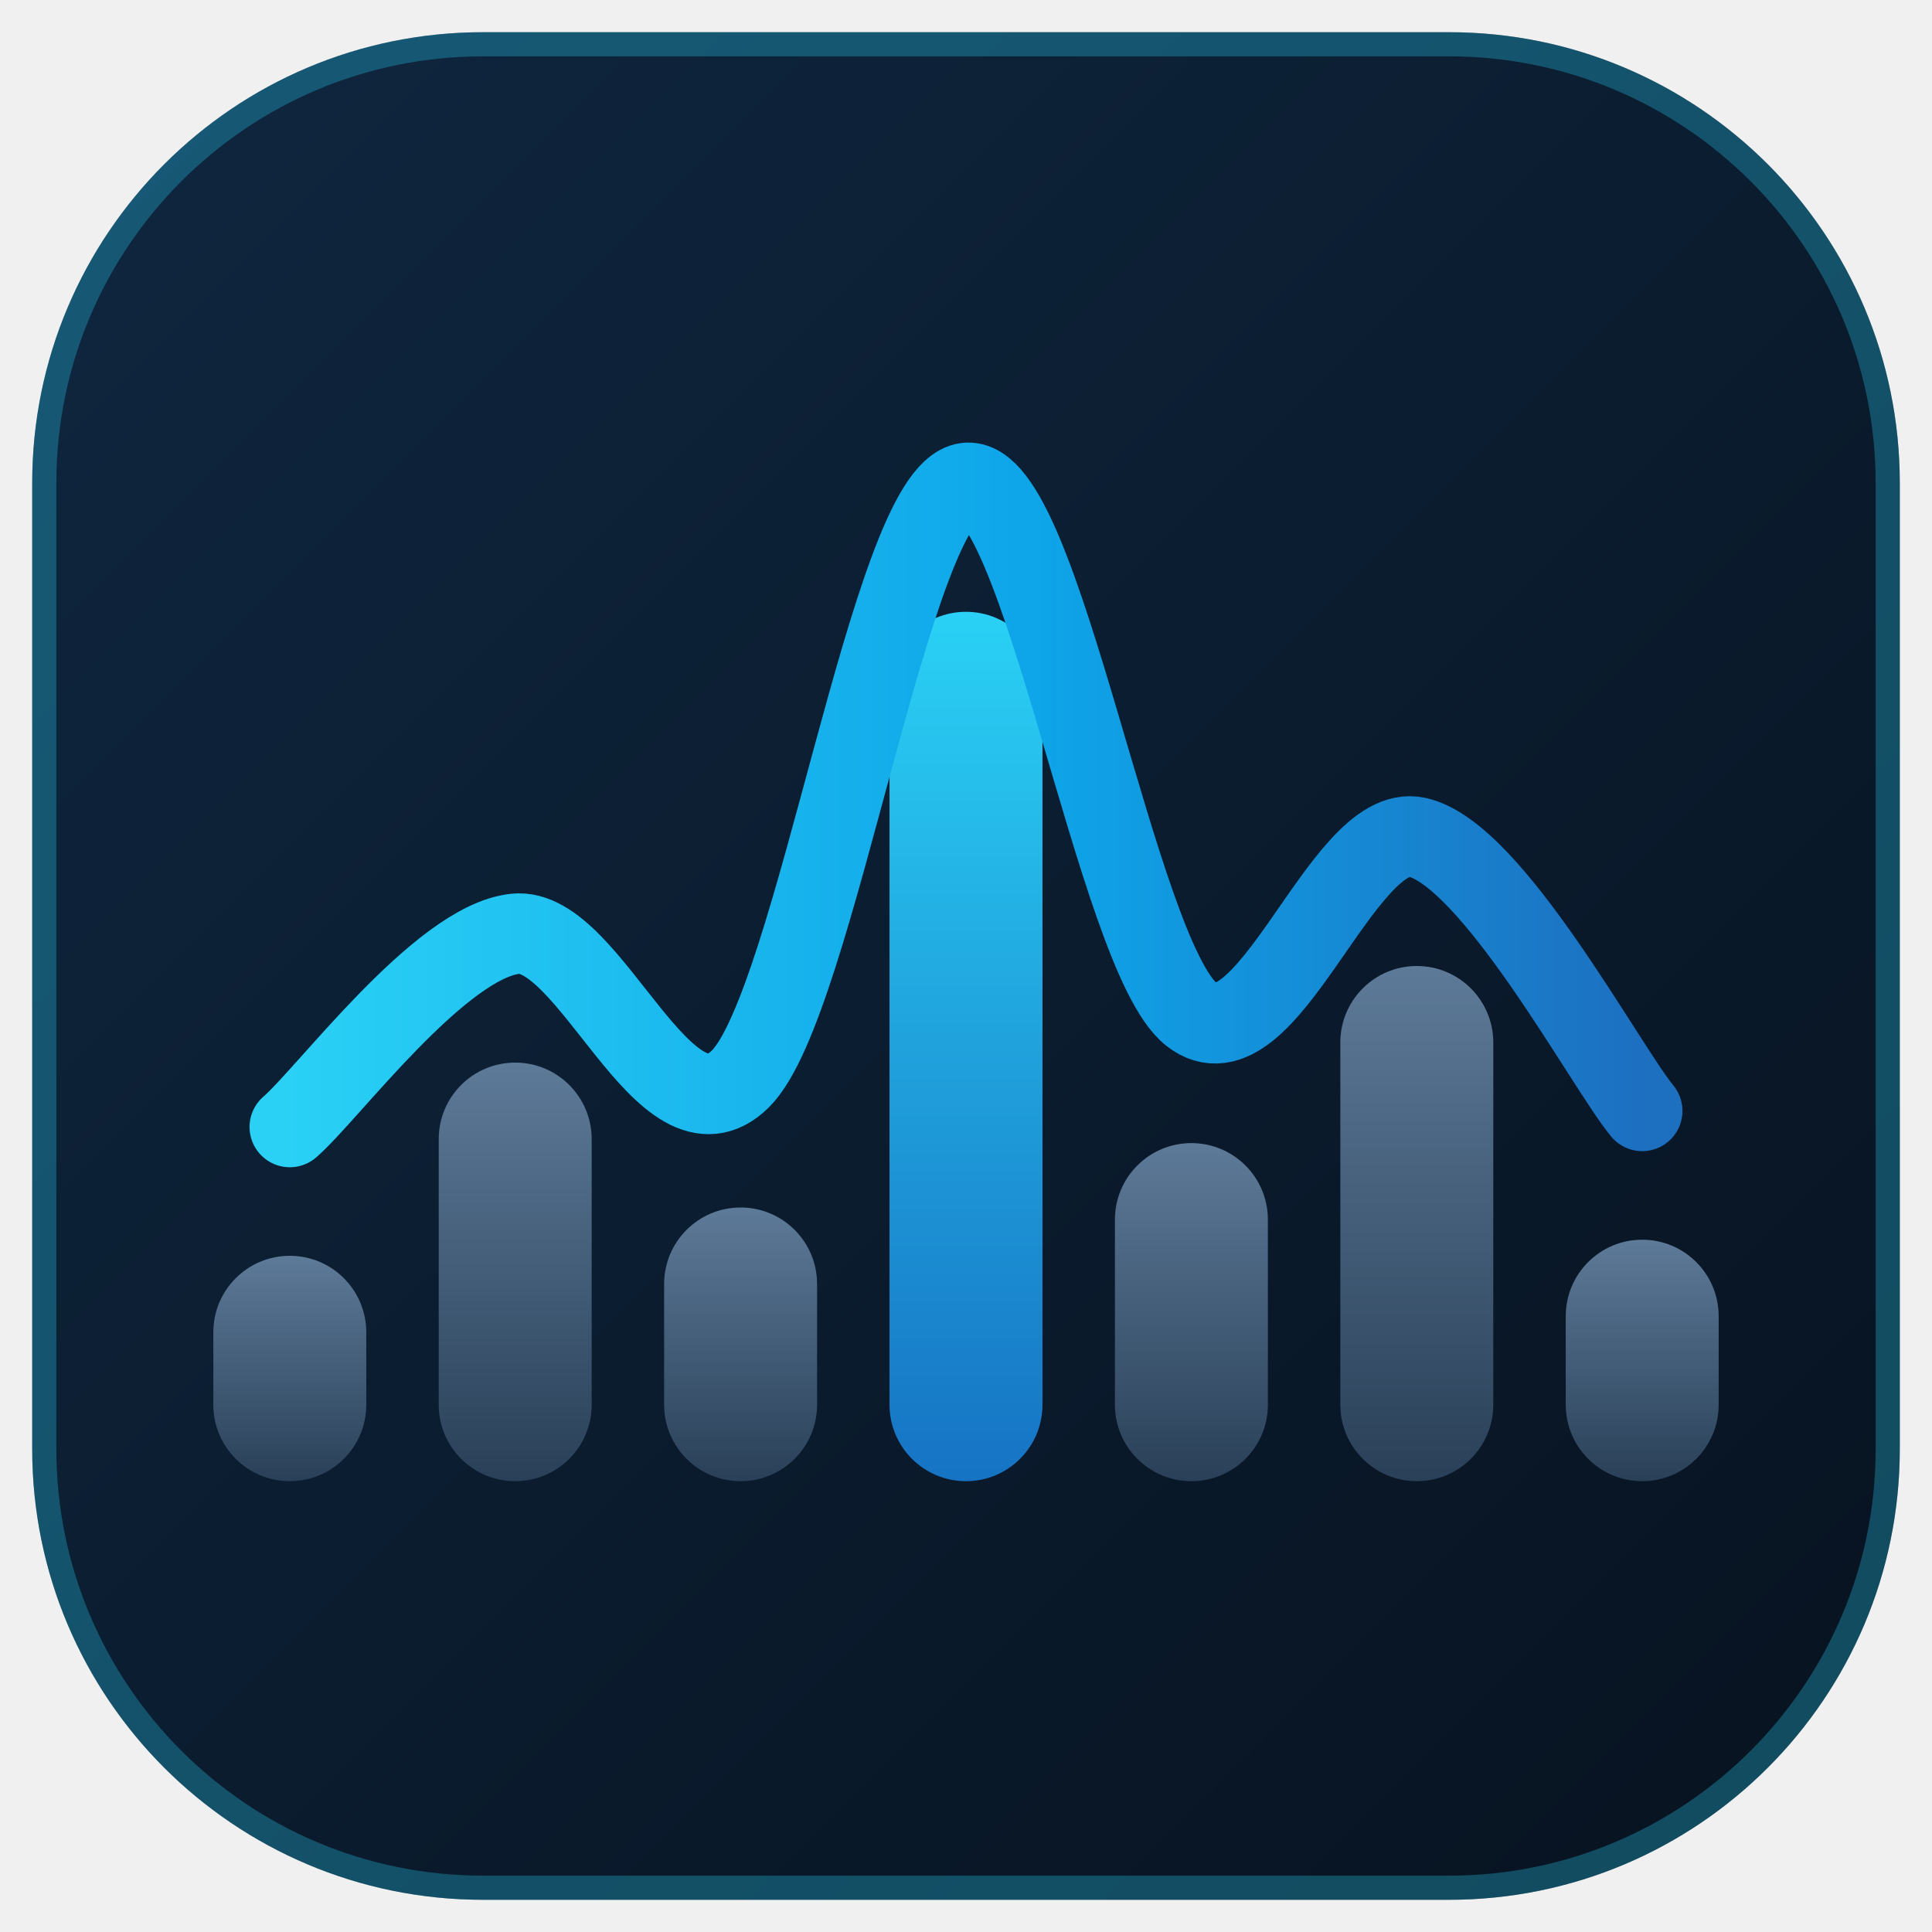
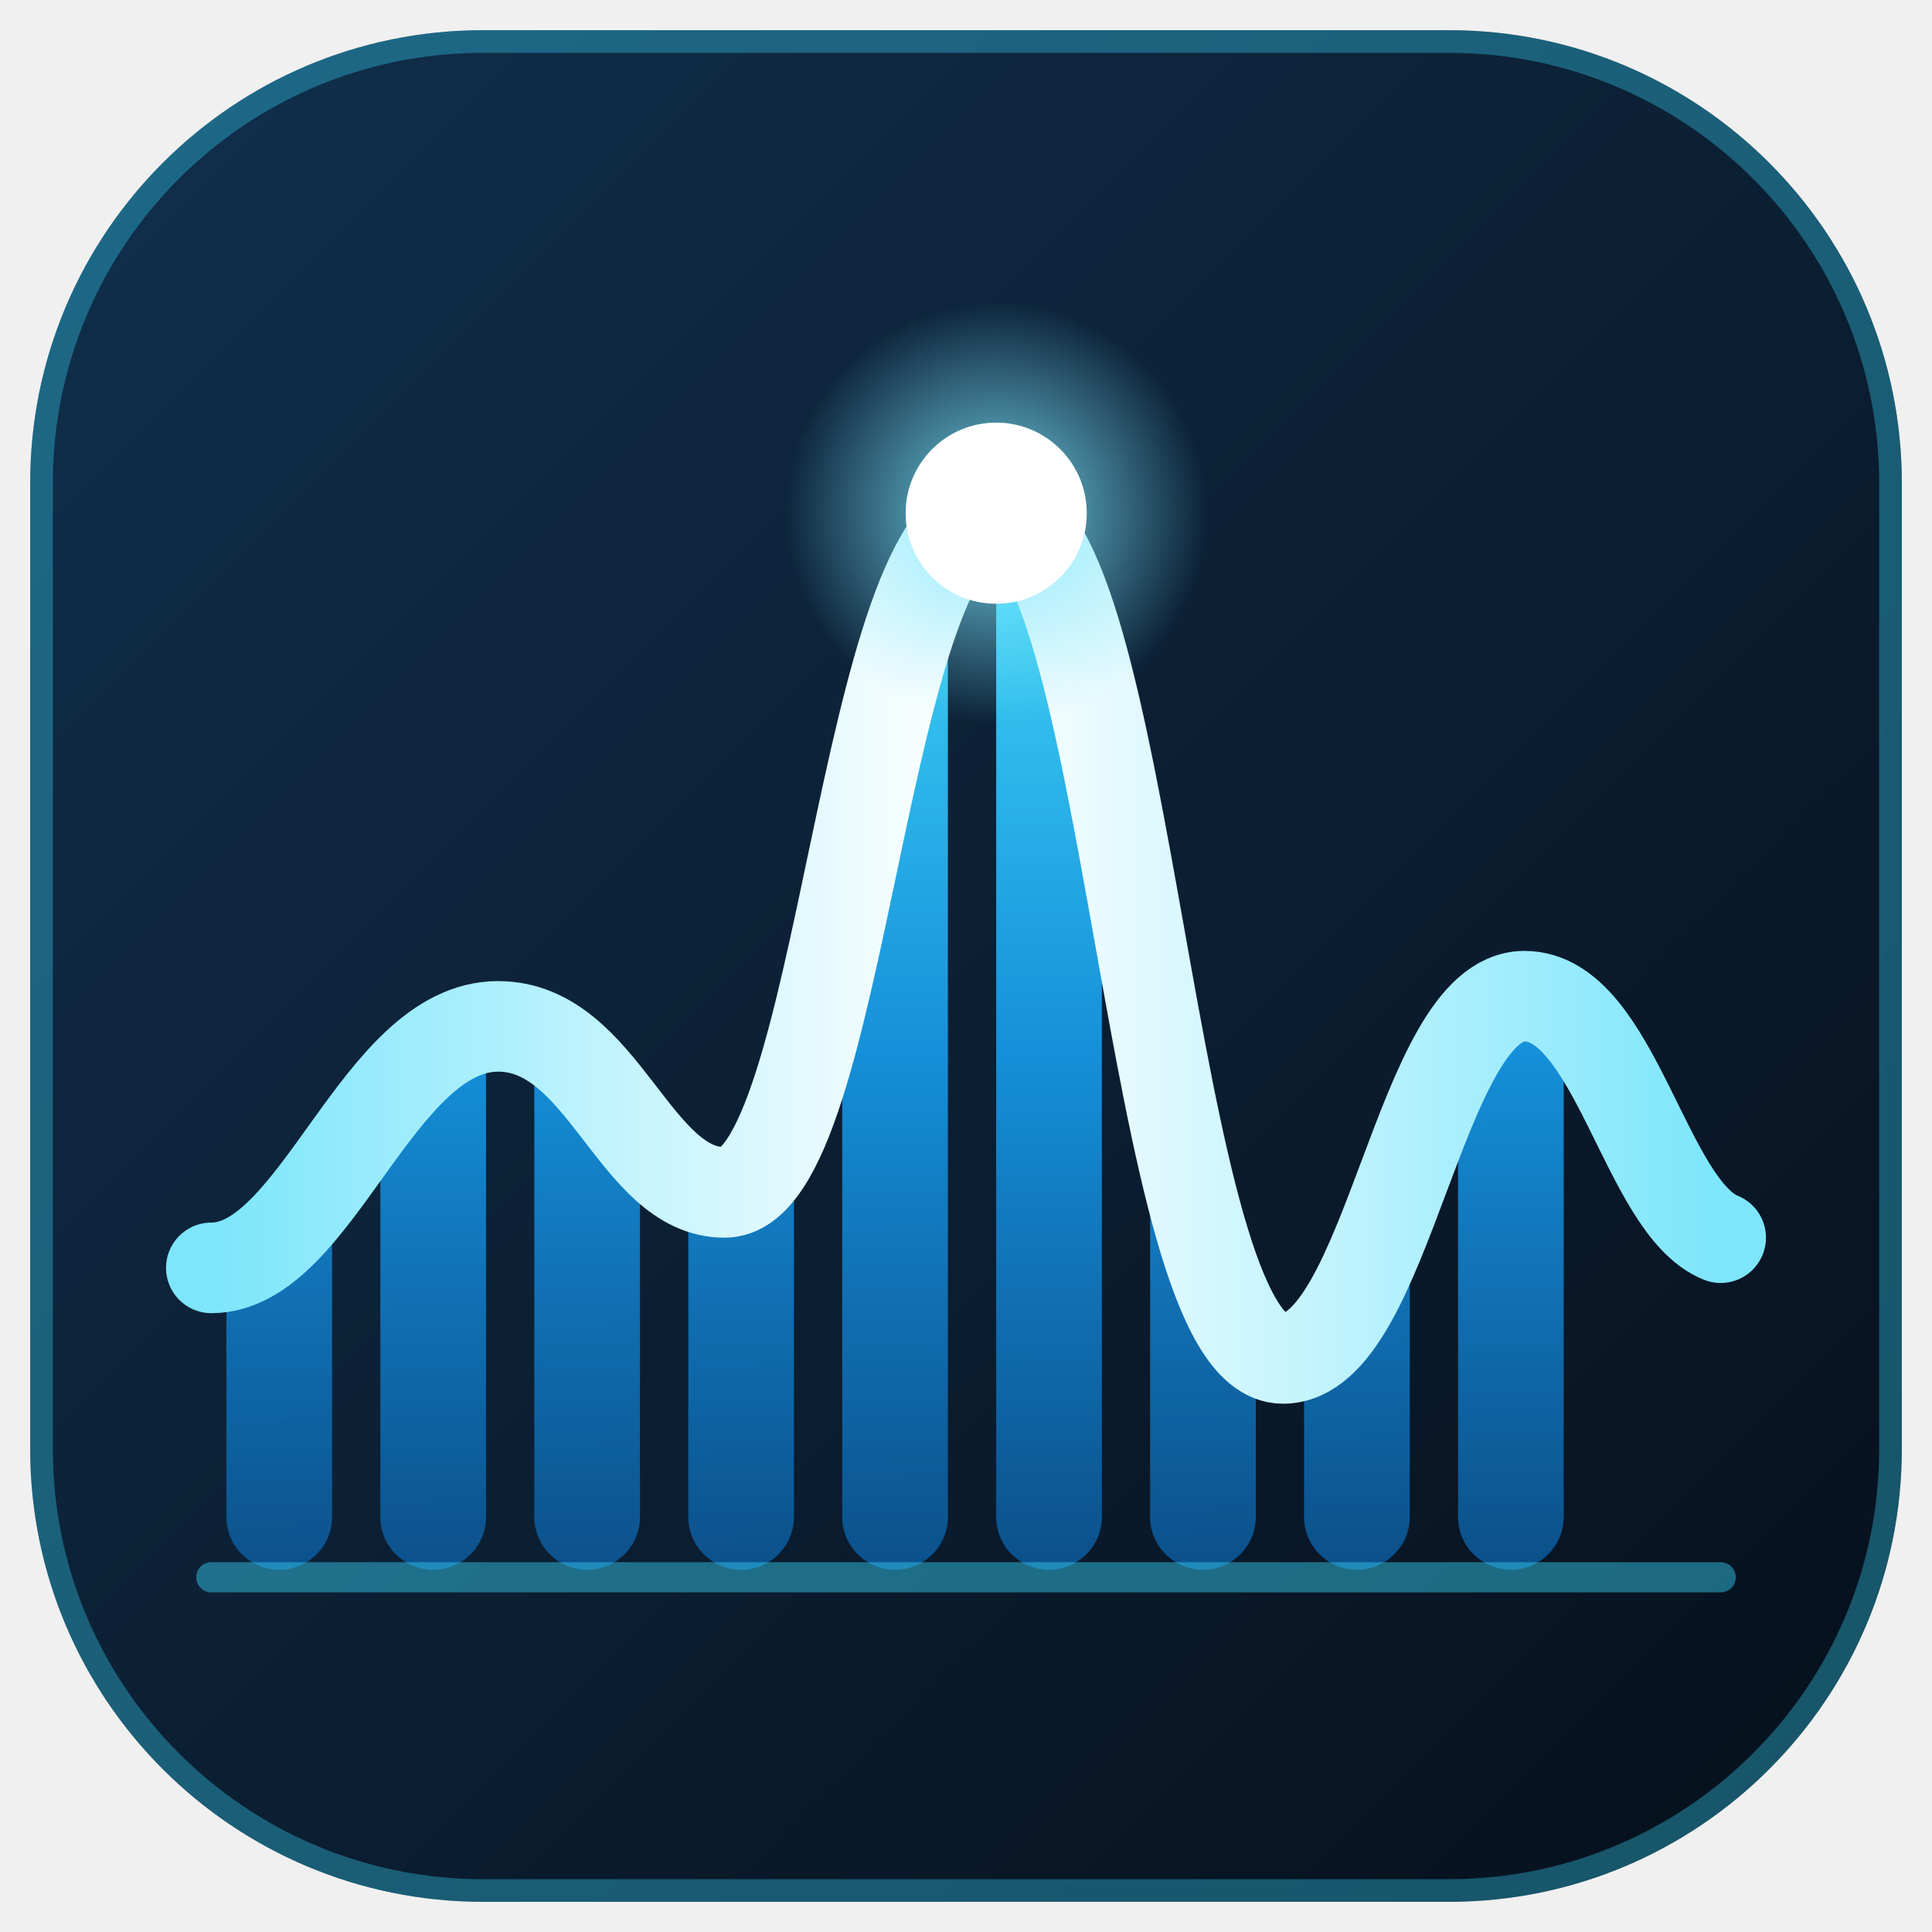
- <svg xmlns="http://www.w3.org/2000/svg" viewBox="0 0 120 120" width="120" height="120" role="img" aria-labelledby="eb-title">
+ <svg xmlns="http://www.w3.org/2000/svg" viewBox="0 0 128 128" width="128" height="128" role="img" aria-labelledby="eb-t">
  <defs>
    <linearGradient id="eb-bg" x1="0" y1="0" x2="1" y2="1">
-       <stop offset="0" stop-color="#0f2740" />
-       <stop offset="1" stop-color="#07121f" />
+       <stop offset="0" stop-color="#11304d" />
+       <stop offset="1" stop-color="#060f1b" />
    </linearGradient>
-     <linearGradient id="eb-peak" x1="0" y1="0" x2="0" y2="1">
-       <stop offset="0" stop-color="#2ad1f5" />
-       <stop offset="1" stop-color="#1673c4" />
-     </linearGradient>
-     <linearGradient id="eb-bar" x1="0" y1="0" x2="0" y2="1">
-       <stop offset="0" stop-color="#5d7a98" />
-       <stop offset="1" stop-color="#2a4058" />
+     <linearGradient id="eb-fill" x1="0" y1="0" x2="0" y2="1">
+       <stop offset="0.2" stop-color="#3fd6f7" />
+       <stop offset="0.6" stop-color="#1590da" />
+       <stop offset="1" stop-color="#0c5a9c" stop-opacity="0.85" />
    </linearGradient>
    <linearGradient id="eb-wave" x1="0" y1="0" x2="1" y2="0">
-       <stop offset="0" stop-color="#2ad1f5" />
-       <stop offset="0.55" stop-color="#0ea5e9" />
-       <stop offset="1" stop-color="#1d6fc0" />
+       <stop offset="0" stop-color="#7ee6fb" />
+       <stop offset="0.5" stop-color="#ffffff" />
+       <stop offset="1" stop-color="#7ee6fb" />
    </linearGradient>
+     <radialGradient id="eb-glow">
+       <stop offset="0" stop-color="#7ee6fb" stop-opacity="0.9" />
+       <stop offset="1" stop-color="#7ee6fb" stop-opacity="0" />
+     </radialGradient>
+     <clipPath id="eb-area">
+       <path d="M14 84 C21 84 25 68 33 68 C40 68 42 79 48 79 C56 79 57 34 66 34 C75 34 76 90 85 90 C92 90 94 66 101 66 C107 66 109 80 114 82 L114 104 L14 104 Z" />
+     </clipPath>
  </defs>
-   <rect x="2" y="2" width="116" height="116" rx="28" fill="url(#eb-bg)" />
-   <rect x="2.75" y="2.75" width="114.5" height="114.5" rx="27.25" fill="none" stroke="#2ad1f5" stroke-opacity="0.3" stroke-width="1.5" />
-   <rect x="13.25" y="78" width="9.5" height="14" rx="4.75" fill="url(#eb-bar)" />
-   <rect x="27.25" y="66" width="9.5" height="26" rx="4.75" fill="url(#eb-bar)" />
-   <rect x="41.25" y="75" width="9.5" height="17" rx="4.75" fill="url(#eb-bar)" />
-   <rect x="55.25" y="38" width="9.5" height="54" rx="4.75" fill="url(#eb-peak)" />
-   <rect x="69.25" y="71" width="9.5" height="21" rx="4.75" fill="url(#eb-bar)" />
-   <rect x="83.25" y="60" width="9.5" height="32" rx="4.75" fill="url(#eb-bar)" />
-   <rect x="97.25" y="77" width="9.5" height="15" rx="4.75" fill="url(#eb-bar)" />
-   <path d="M18.00 70.00 C20.33 68.00 27.33 58.50 32.00 58.00 C36.67 57.50 41.33 71.67 46.00 67.00 C50.67 62.33 55.33 30.67 60.00 30.00 C64.67 29.33 69.33 59.33 74.00 63.00 C78.67 66.67 83.33 51.00 88.00 52.00 C92.67 53.00 99.67 66.17 102.00 69.00" fill="none" stroke="url(#eb-wave)" stroke-width="5" stroke-linecap="round" stroke-linejoin="round" />
+   <rect x="2" y="2" width="124" height="124" rx="30" fill="url(#eb-bg)" />
+   <rect x="2.75" y="2.75" width="122.5" height="122.5" rx="29.25" fill="none" stroke="#38d4f6" stroke-opacity="0.35" stroke-width="1.5" />
+   <g clip-path="url(#eb-area)" fill="url(#eb-fill)">
+     <rect x="15.00" y="18" width="7" height="86" rx="3.5" />
+     <rect x="25.20" y="18" width="7" height="86" rx="3.5" />
+     <rect x="35.40" y="18" width="7" height="86" rx="3.5" />
+     <rect x="45.60" y="18" width="7" height="86" rx="3.5" />
+     <rect x="55.80" y="18" width="7" height="86" rx="3.5" />
+     <rect x="66.00" y="18" width="7" height="86" rx="3.5" />
+     <rect x="76.20" y="18" width="7" height="86" rx="3.5" />
+     <rect x="86.40" y="18" width="7" height="86" rx="3.5" />
+     <rect x="96.60" y="18" width="7" height="86" rx="3.5" />
+   </g>
+   <line x1="14" y1="104.5" x2="114" y2="104.5" stroke="#38d4f6" stroke-opacity="0.45" stroke-width="2" stroke-linecap="round" />
+   <path d="M14 84 C21 84 25 68 33 68 C40 68 42 79 48 79 C56 79 57 34 66 34 C75 34 76 90 85 90 C92 90 94 66 101 66 C107 66 109 80 114 82" fill="none" stroke="url(#eb-wave)" stroke-width="6" stroke-linecap="round" stroke-linejoin="round" />
+   <circle cx="66" cy="34" r="14" fill="url(#eb-glow)" />
+   <circle cx="66" cy="34" r="6" fill="#ffffff" />
</svg>
